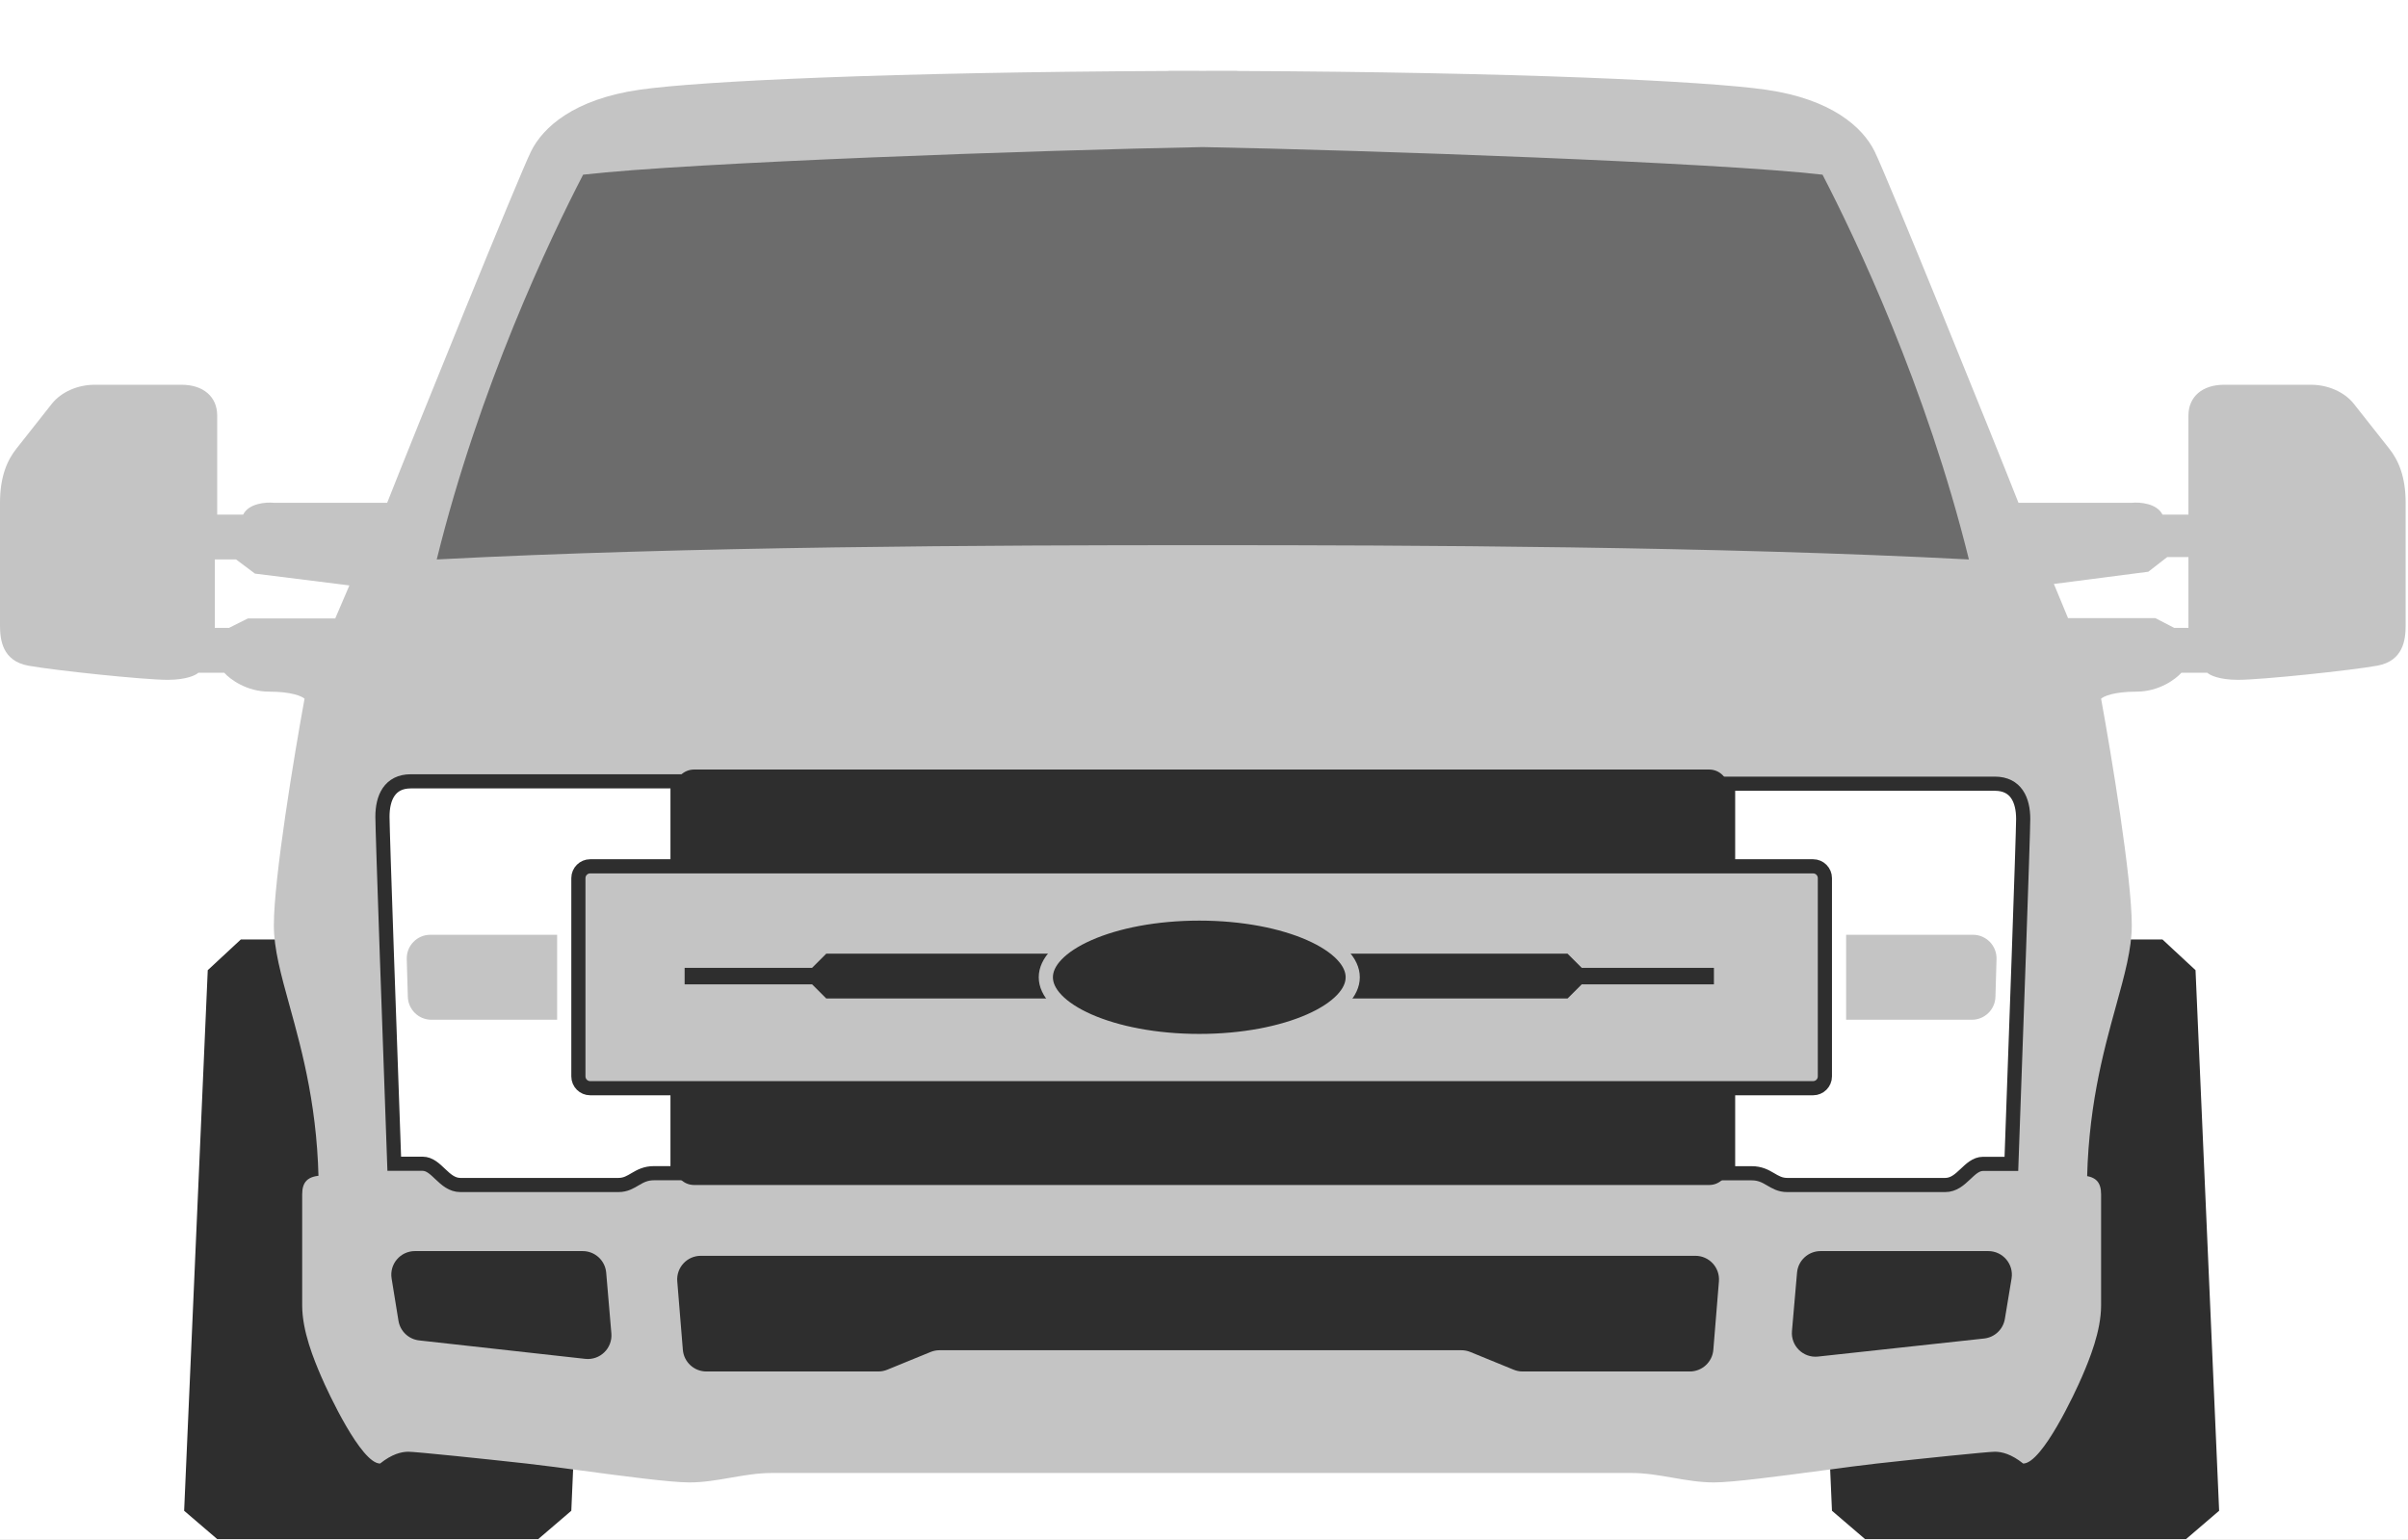
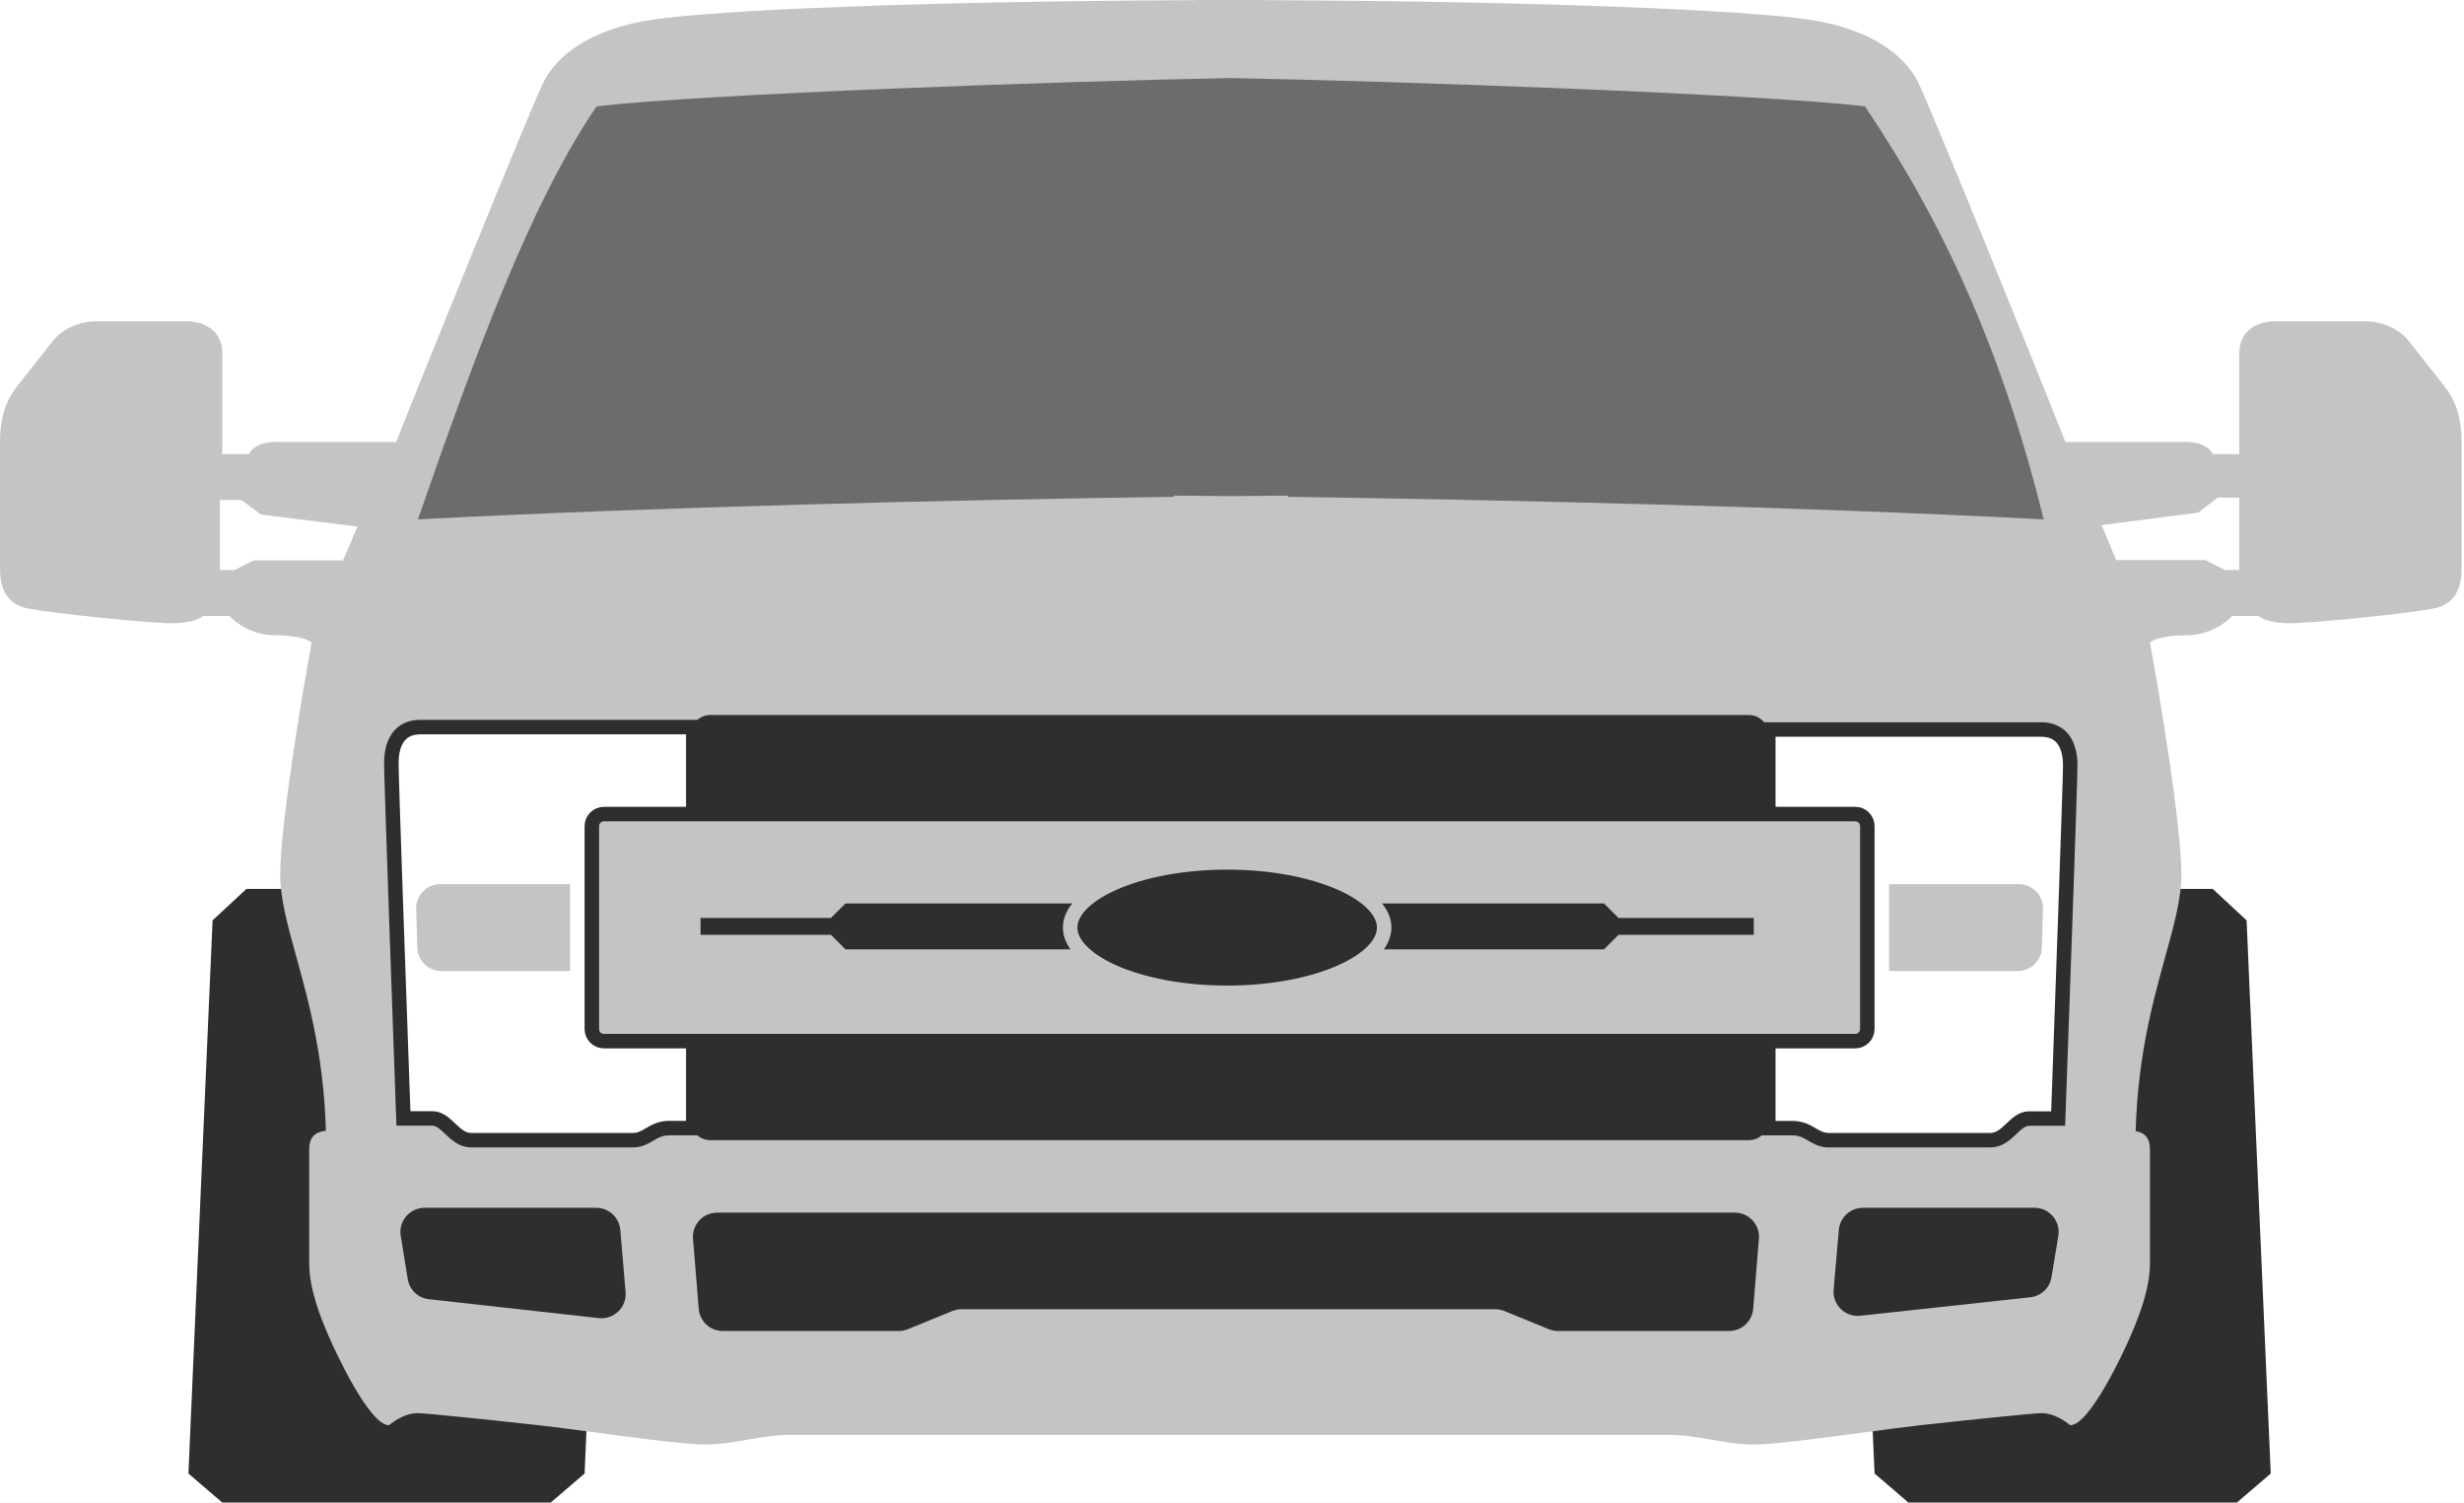
- <svg xmlns="http://www.w3.org/2000/svg" width="510" height="326" viewBox="0 0 510 326" fill="none">
-   <rect width="510" height="326" fill="white" />
-   <path d="M114 326H46L39 320L44 205.5L51 199H119L126 205.5L121 320L114 326Z" fill="#2E2E2E" />
-   <path d="M463 326H395L388 320L383 205.5L390 199H458L465 205.5L470 320L463 326Z" fill="#2E2E2E" />
-   <path d="M386.5 28H122L80 126H426.5L386.5 28Z" fill="#6C6C6C" />
-   <path fill-rule="evenodd" clip-rule="evenodd" d="M254.75 15.008C257.138 15.003 259.555 15 262 15L262.001 15.032C321.055 15.296 361.035 17.148 374 19C388 21 394.5 27 397 32C399.5 37 422 92.5 427.5 106.5H451.5C453.167 106.333 456.8 106.6 458 109H463.5V88C463.5 84 466.5 81.5 471 81.5H489.5C493 81.5 496.5 83 498.5 85.5C499.5 86.75 500.875 88.5 502.25 90.25C503.625 92 505 93.75 506 95C508 97.5 509.5 101 509.5 106.5V132.5C509.5 135.5 509 140 503.5 141C498 142 479 144 474 144C470 144 468 143 467.5 142.5H462C460.833 143.833 457.3 146.5 452.5 146.5C447.7 146.5 445.5 147.5 445 148C447.167 159.833 451.5 186 451.5 196C451.5 200.98 449.992 206.436 448.178 213.001C445.438 222.914 442 235.355 442 252.5H272.5H237H67.5C67.5 235.355 64.062 222.914 61.322 213.001C59.508 206.436 58 200.98 58 196C58 186 62.333 159.833 64.5 148C64 147.5 61.8 146.5 57 146.5C52.2 146.5 48.667 143.833 47.5 142.5H42C41.5 143 39.5 144 35.5 144C30.5 144 11.5 142 6 141C0.5 140 0 135.5 0 132.5V106.5C0 101 1.5 97.5 3.5 95C4.5 93.75 5.875 92 7.25 90.25C8.625 88.5 10 86.75 11 85.5C13 83 16.5 81.5 20 81.5H38.5C43 81.5 46 84 46 88V109H51.5C52.7 106.6 56.333 106.333 58 106.5H82C87.5 92.5 110 37 112.5 32C115 27 121.5 21 135.5 19C148.465 17.148 188.445 15.296 247.499 15.032L247.5 15C249.945 15 252.362 15.003 254.75 15.008ZM254.75 31.154C220.33 31.802 146.024 34.401 123.5 37C116.5 50.5 101.5 82 92.5 118.5C145.502 115.731 210.394 115.466 254.75 115.476C299.106 115.466 363.998 115.731 417 118.5C408 82 393 50.5 386 37C363.476 34.401 289.17 31.802 254.75 31.154ZM45.5 133V118.5H50L54 121.5L74 124L71 131H52.5L48.5 133H45.5ZM463.5 118V133H460.5L456.5 130.931H438L435 123.69L455 121.103L459 118H463.5Z" fill="#C4C4C4" />
-   <path fill-rule="evenodd" clip-rule="evenodd" d="M68.5 249C65 249 64 250.5 64 253V276.5C64 282 66.5 288 68 291.5C69.5 295 76.5 310 80.5 310C83 308 85 307.5 86.5 307.5C88 307.5 102.5 309 111.5 310C114.5 310.333 118.667 310.889 123.111 311.481C132 312.667 142 314 146 314C149 314 151.875 313.5 154.75 313C157.625 312.5 160.5 312 163.5 312H238H271H345.5C348.5 312 351.375 312.5 354.25 313C357.125 313.5 360 314 363 314C367 314 377 312.667 385.889 311.481C390.333 310.889 394.5 310.333 397.5 310C406.5 309 421 307.5 422.5 307.5C424 307.5 426 308 428.5 310C432.5 310 439.5 295 441 291.5C442.5 288 445 282 445 276.5V253C445 250.5 444 249 440.5 249H271H238H68.5Z" fill="#C4C4C4" />
-   <path d="M87.876 265H123.407C126.005 265 128.169 266.988 128.389 269.576L129.484 282.434C129.751 285.574 127.082 288.176 123.95 287.828L88.775 283.919C86.544 283.672 84.751 281.967 84.392 279.75L82.941 270.8C82.447 267.759 84.795 265 87.876 265Z" fill="#2E2E2E" />
-   <path d="M421.103 265H385.584C382.991 265 380.828 266.983 380.603 269.567L379.527 281.938C379.254 285.077 381.917 287.683 385.049 287.342L420.228 283.517C422.458 283.274 424.254 281.576 424.62 279.363L426.036 270.817C426.541 267.771 424.191 265 421.103 265Z" fill="#2E2E2E" />
-   <path d="M359.075 266H148.425C145.503 266 143.204 268.495 143.441 271.407L144.625 285.907C144.837 288.502 147.005 290.5 149.608 290.5H186.017C186.666 290.5 187.309 290.374 187.91 290.128L197.09 286.372C197.691 286.126 198.334 286 198.983 286H309.517C310.166 286 310.809 286.126 311.41 286.372L320.59 290.128C321.191 290.374 321.834 290.5 322.483 290.5H357.892C360.495 290.5 362.663 288.502 362.875 285.907L364.059 271.407C364.296 268.495 361.997 266 359.075 266Z" fill="#2E2E2E" />
-   <path d="M87 165.5H143.5V248.5H138.5C135 248.5 134 251 131 251H97.5C94 251 92.5 246.5 89.5 246.5H83.5C82.667 223.333 81 176.2 81 173C81 169 82.5 165.5 87 165.5Z" fill="white" stroke="#2E2E2E" stroke-width="3" />
-   <path d="M422.5 166H366V248.515H371C374.5 248.515 375.5 251 378.5 251H412C415.5 251 417 246.526 420 246.526H426C426.833 223.495 428.5 176.637 428.5 173.456C428.5 169.48 427 166 422.5 166Z" fill="white" stroke="#2E2E2E" stroke-width="3" />
-   <rect x="143" y="163" width="223" height="88" rx="4" fill="#2E2E2E" />
-   <rect x="122.5" y="183.5" width="264" height="47" rx="2.5" fill="#C4C4C4" stroke="#2E2E2E" stroke-width="3" />
-   <path d="M172 205H145V208.5H172L175 211.5H332L335 208.5H363V205H335L332 202H175L172 205Z" fill="#2E2E2E" />
-   <path d="M286.5 207C286.5 208.579 285.781 210.199 284.245 211.801C282.703 213.41 280.399 214.927 277.436 216.234C271.515 218.846 263.231 220.5 254 220.5C244.769 220.5 236.485 218.846 230.564 216.234C227.601 214.927 225.297 213.41 223.755 211.801C222.219 210.199 221.5 208.579 221.5 207C221.5 205.421 222.219 203.801 223.755 202.199C225.297 200.59 227.601 199.073 230.564 197.766C236.485 195.154 244.769 193.5 254 193.5C263.231 193.5 271.515 195.154 277.436 197.766C280.399 199.073 282.703 200.59 284.245 202.199C285.781 203.801 286.5 205.421 286.5 207Z" fill="#2E2E2E" stroke="#C4C4C4" stroke-width="3" />
-   <path d="M86.147 203.143C86.067 200.327 88.328 198 91.145 198H118V216H91.375C88.669 216 86.454 213.848 86.377 211.143L86.147 203.143Z" fill="#C4C4C4" />
-   <path d="M422.853 203.143C422.933 200.327 420.672 198 417.855 198H391V216H417.625C420.331 216 422.546 213.848 422.623 211.143L422.853 203.143Z" fill="#C4C4C4" />
+ <svg xmlns="http://www.w3.org/2000/svg" width="510" height="311" viewBox="0 0 510 311" fill="none">
+   <g clip-path="url(#clip0_52_91)">
+     <rect width="510" height="311" fill="white" />
+     <path d="M114 311H46L39 305L44 190.5L51 184H119L126 190.5L121 305L114 311Z" fill="#2E2E2E" />
+     <path d="M463 311H395L388 305L383 190.5L390 184H458L465 190.5L470 305L463 311Z" fill="#2E2E2E" />
+     <path d="M391.672 13H118.394L75 111H433L391.672 13Z" fill="#6C6C6C" />
+     <path fill-rule="evenodd" clip-rule="evenodd" d="M254.75 0.008C257.138 0.003 259.555 0 262 0L262.001 0.032C321.055 0.296 361.035 2.148 374 4C388 6 394.5 12 397 17C399.5 22 422 77.5 427.5 91.5H451.5C453.167 91.333 456.8 91.6 458 94H463.5V73C463.5 69 466.5 66.5 471 66.5H489.5C493 66.5 496.5 68 498.5 70.5C499.5 71.75 500.875 73.5 502.25 75.25C503.625 77 505 78.75 506 80C508 82.5 509.5 86 509.5 91.5V117.5C509.5 120.5 509 125 503.5 126C498 127 479 129 474 129C470 129 468 128 467.5 127.5H462C460.833 128.833 457.3 131.5 452.5 131.5C447.7 131.5 445.5 132.5 445 133C447.167 144.833 451.5 171 451.5 181C451.5 185.98 449.992 191.436 448.178 198.001C445.438 207.914 442 220.355 442 237.5H272.5H237H67.5C67.5 220.355 64.062 207.914 61.322 198.001C59.508 191.436 58 185.98 58 181C58 171 62.333 144.833 64.5 133C64 132.5 61.8 131.5 57 131.5C52.2 131.5 48.667 128.833 47.5 127.5H42C41.5 128 39.5 129 35.5 129C30.5 129 11.5 127 6 126C0.5 125 0 120.5 0 117.5V91.5C0 86 1.5 82.5 3.5 80C4.5 78.75 5.875 77 7.25 75.25C8.625 73.5 10 71.75 11 70.5C13 68 16.5 66.5 20 66.5H38.5C43 66.5 46 69 46 73V94H51.5C52.7 91.6 56.333 91.333 58 91.5H82C87.5 77.5 110 22 112.5 17C115 12 121.5 6 135.5 4C148.465 2.148 188.445 0.296 247.499 0.032L247.5 0C249.945 0 252.362 0.003 254.75 0.008ZM254.75 16.154C220.33 16.802 146.024 19.401 123.5 22C109.5 42.5 98 74.5 86.5 107.5C135.376 104.947 197.555 103.458 242.953 102.839L242.965 102.582C246.688 102.611 250.626 102.648 254.75 102.693C258.874 102.648 262.812 102.611 266.535 102.582L266.547 102.839C311.945 103.458 374.124 104.947 423 107.5C414.5 73 402.5 46.5 386 22C363.476 19.401 289.17 16.802 254.75 16.154ZM45.5 118V103.5H50L54 106.5L74 109L71 116H52.5L48.5 118H45.5ZM463.5 103V118H460.5L456.5 115.931H438L435 108.69L455 106.103L459 103H463.5Z" fill="#C4C4C4" />
+     <path fill-rule="evenodd" clip-rule="evenodd" d="M68.5 234C65 234 64 235.5 64 238V261.5C64 267 66.5 273 68 276.5C69.5 280 76.5 295 80.5 295C83 293 85 292.5 86.5 292.5C88 292.5 102.5 294 111.5 295C114.5 295.333 118.667 295.889 123.111 296.481C132 297.667 142 299 146 299C149 299 151.875 298.5 154.75 298C157.625 297.5 160.5 297 163.5 297H238H271H345.5C348.5 297 351.375 297.5 354.25 298C357.125 298.5 360 299 363 299C367 299 377 297.667 385.889 296.481C390.333 295.889 394.5 295.333 397.5 295C406.5 294 421 292.5 422.5 292.5C424 292.5 426 293 428.5 295C432.5 295 439.5 280 441 276.5C442.5 273 445 267 445 261.5V238C445 235.5 444 234 440.5 234H271H238H68.5Z" fill="#C4C4C4" />
+     <path d="M87.876 250H123.407C126.005 250 128.169 251.988 128.389 254.576L129.484 267.434C129.751 270.574 127.082 273.176 123.95 272.828L88.775 268.919C86.544 268.672 84.751 266.967 84.392 264.75L82.941 255.8C82.447 252.759 84.795 250 87.876 250Z" fill="#2E2E2E" />
+     <path d="M421.103 250H385.584C382.991 250 380.828 251.983 380.603 254.567L379.527 266.938C379.254 270.077 381.917 272.683 385.049 272.342L420.228 268.517C422.458 268.274 424.254 266.576 424.62 264.363L426.036 255.817C426.541 252.771 424.191 250 421.103 250Z" fill="#2E2E2E" />
+     <path d="M359.075 251H148.425C145.503 251 143.204 253.495 143.441 256.407L144.625 270.907C144.837 273.502 147.005 275.5 149.608 275.5H186.017C186.666 275.5 187.309 275.374 187.91 275.128L197.09 271.372C197.691 271.126 198.334 271 198.983 271H309.517C310.166 271 310.809 271.126 311.41 271.372L320.59 275.128C321.191 275.374 321.834 275.5 322.483 275.5H357.892C360.495 275.5 362.663 273.502 362.875 270.907L364.059 256.407C364.296 253.495 361.997 251 359.075 251Z" fill="#2E2E2E" />
+     <path d="M87 150.5H143.5V233.5H138.5C135 233.5 134 236 131 236H97.5C94 236 92.5 231.5 89.5 231.5H83.5C82.667 208.333 81 161.2 81 158C81 154 82.5 150.5 87 150.5Z" fill="white" stroke="#2E2E2E" stroke-width="3" />
+     <path d="M422.5 151H366V233.515H371C374.5 233.515 375.5 236 378.5 236H412C415.5 236 417 231.526 420 231.526H426C426.833 208.495 428.5 161.637 428.5 158.456C428.5 154.48 427 151 422.5 151Z" fill="white" stroke="#2E2E2E" stroke-width="3" />
+     <rect x="143" y="148" width="223" height="88" rx="4" fill="#2E2E2E" />
+     <rect x="122.5" y="168.5" width="264" height="47" rx="2.5" fill="#C4C4C4" stroke="#2E2E2E" stroke-width="3" />
+     <path d="M172 190H145V193.5H172L175 196.5H332L335 193.5H363V190H335L332 187H175L172 190Z" fill="#2E2E2E" />
+     <path d="M286.5 192C286.5 193.579 285.781 195.199 284.245 196.801C282.703 198.41 280.399 199.927 277.436 201.234C271.515 203.846 263.231 205.5 254 205.5C244.769 205.5 236.485 203.846 230.564 201.234C227.601 199.927 225.297 198.41 223.755 196.801C222.219 195.199 221.5 193.579 221.5 192C221.5 190.421 222.219 188.801 223.755 187.199C225.297 185.59 227.601 184.073 230.564 182.766C236.485 180.154 244.769 178.5 254 178.5C263.231 178.5 271.515 180.154 277.436 182.766C280.399 184.073 282.703 185.59 284.245 187.199C285.781 188.801 286.5 190.421 286.5 192Z" fill="#2E2E2E" stroke="#C4C4C4" stroke-width="3" />
+     <path d="M86.147 188.143C86.067 185.327 88.328 183 91.145 183H118V201H91.375C88.669 201 86.454 198.848 86.377 196.143L86.147 188.143Z" fill="#C4C4C4" />
+     <path d="M422.853 188.143C422.933 185.327 420.672 183 417.855 183H391V201H417.625C420.331 201 422.546 198.848 422.623 196.143L422.853 188.143Z" fill="#C4C4C4" />
+   </g>
+   <defs>
+     <clipPath id="clip0_52_91">
+       <rect width="510" height="311" fill="white" />
+     </clipPath>
+   </defs>
</svg>
